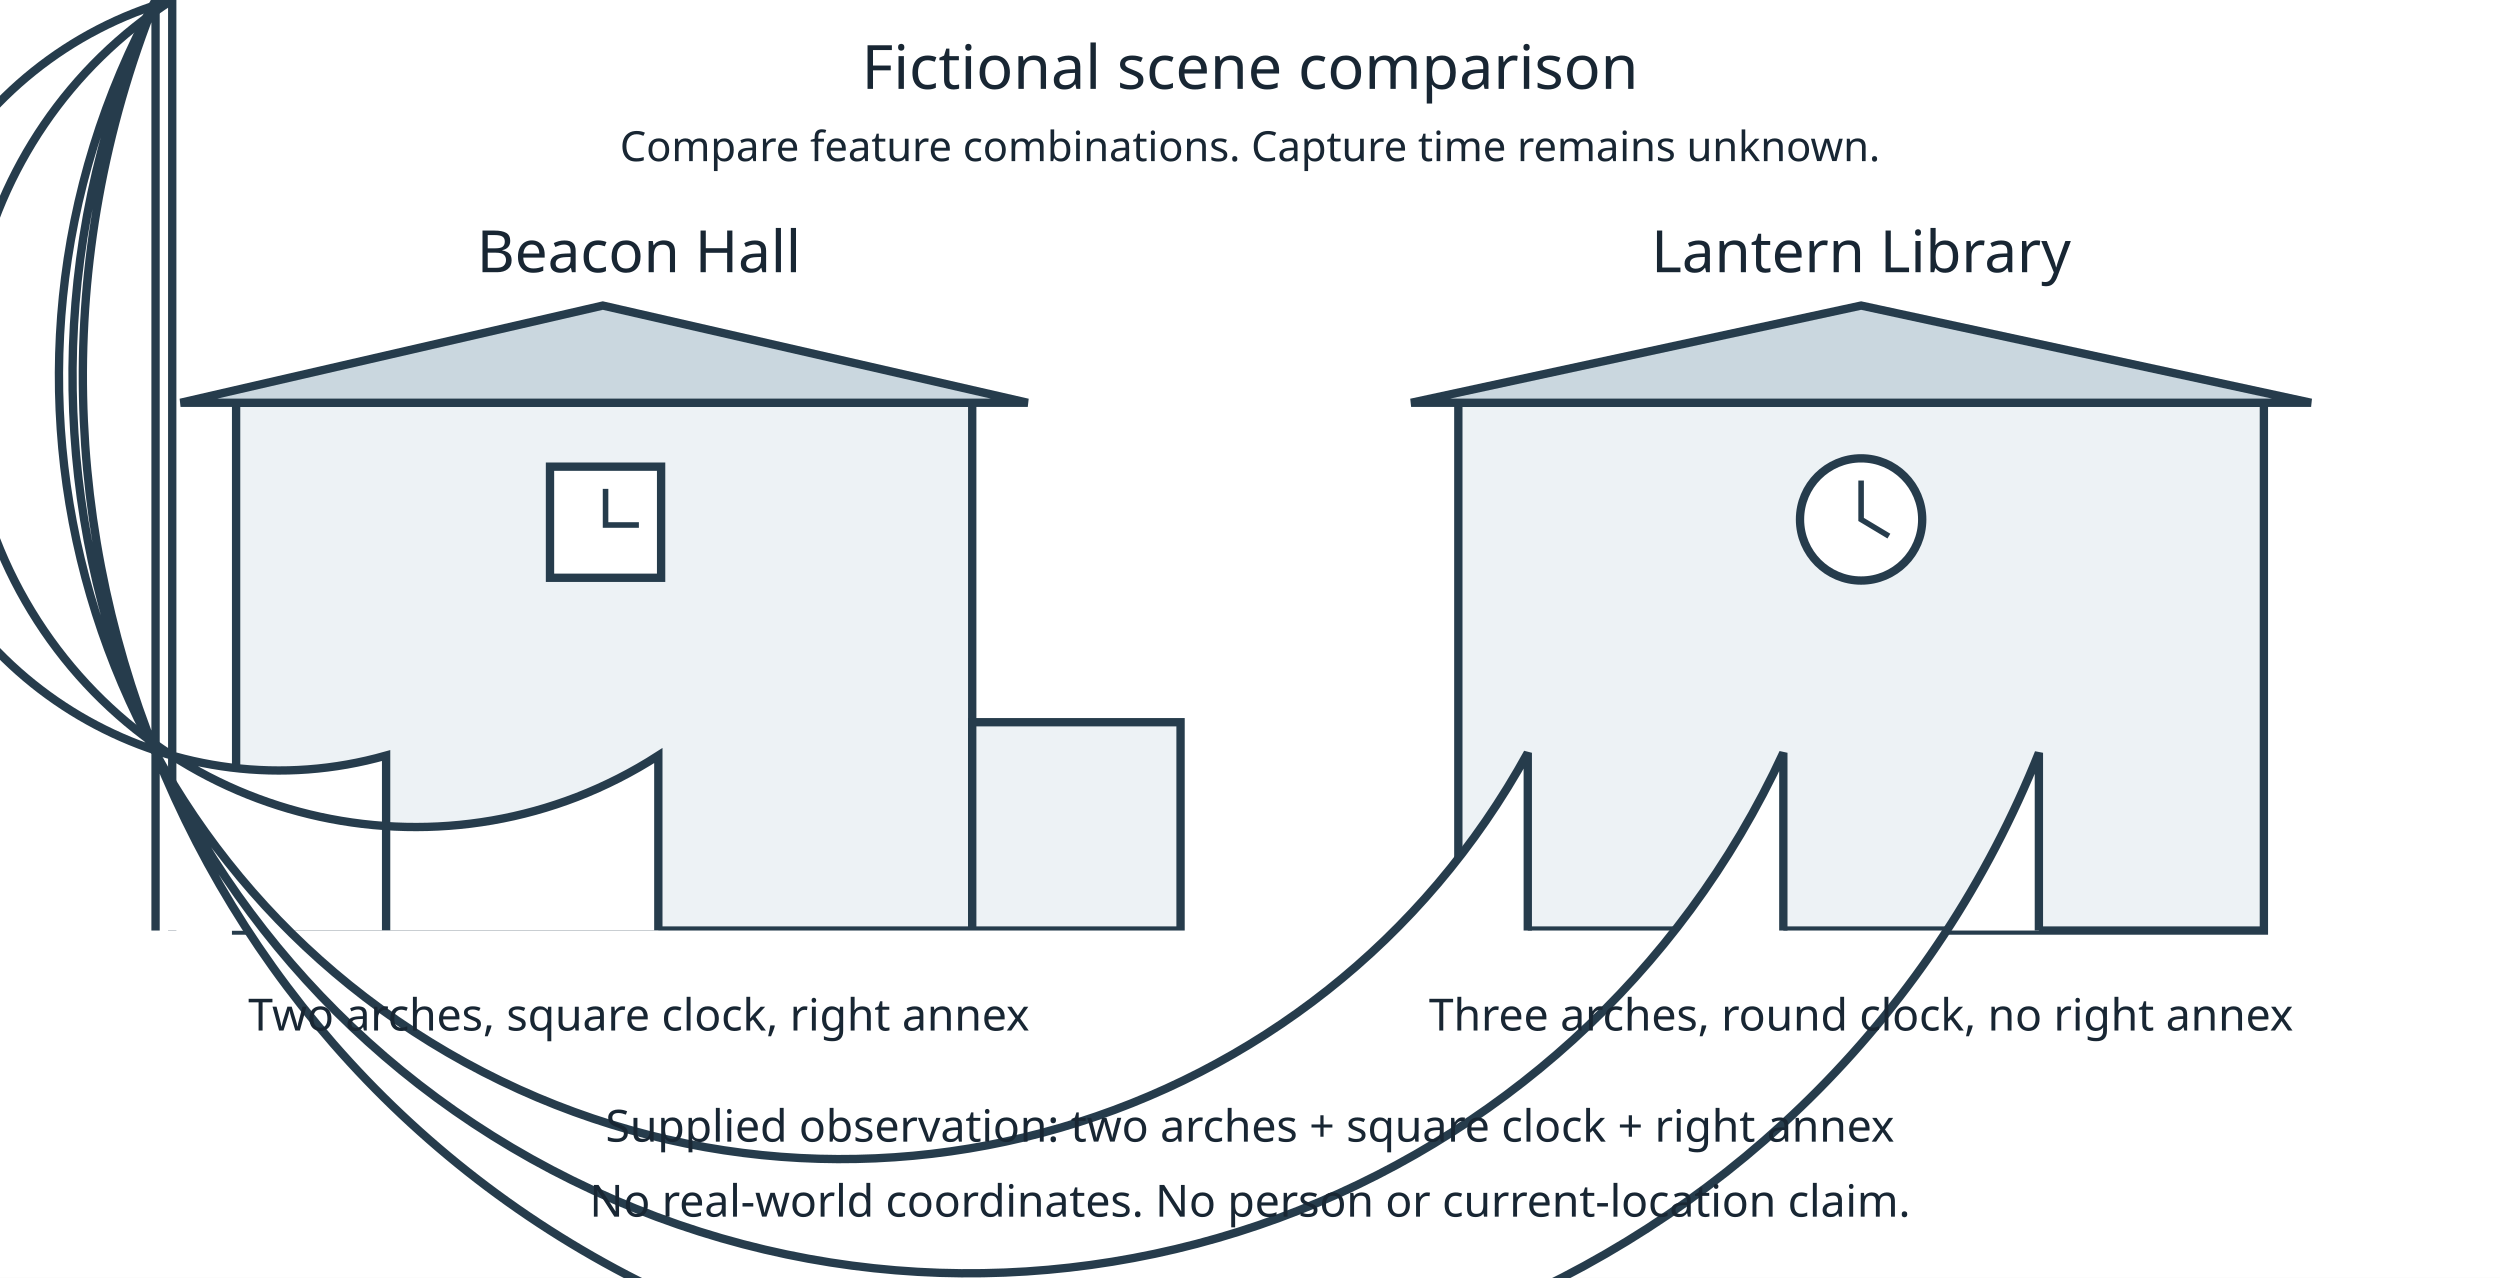
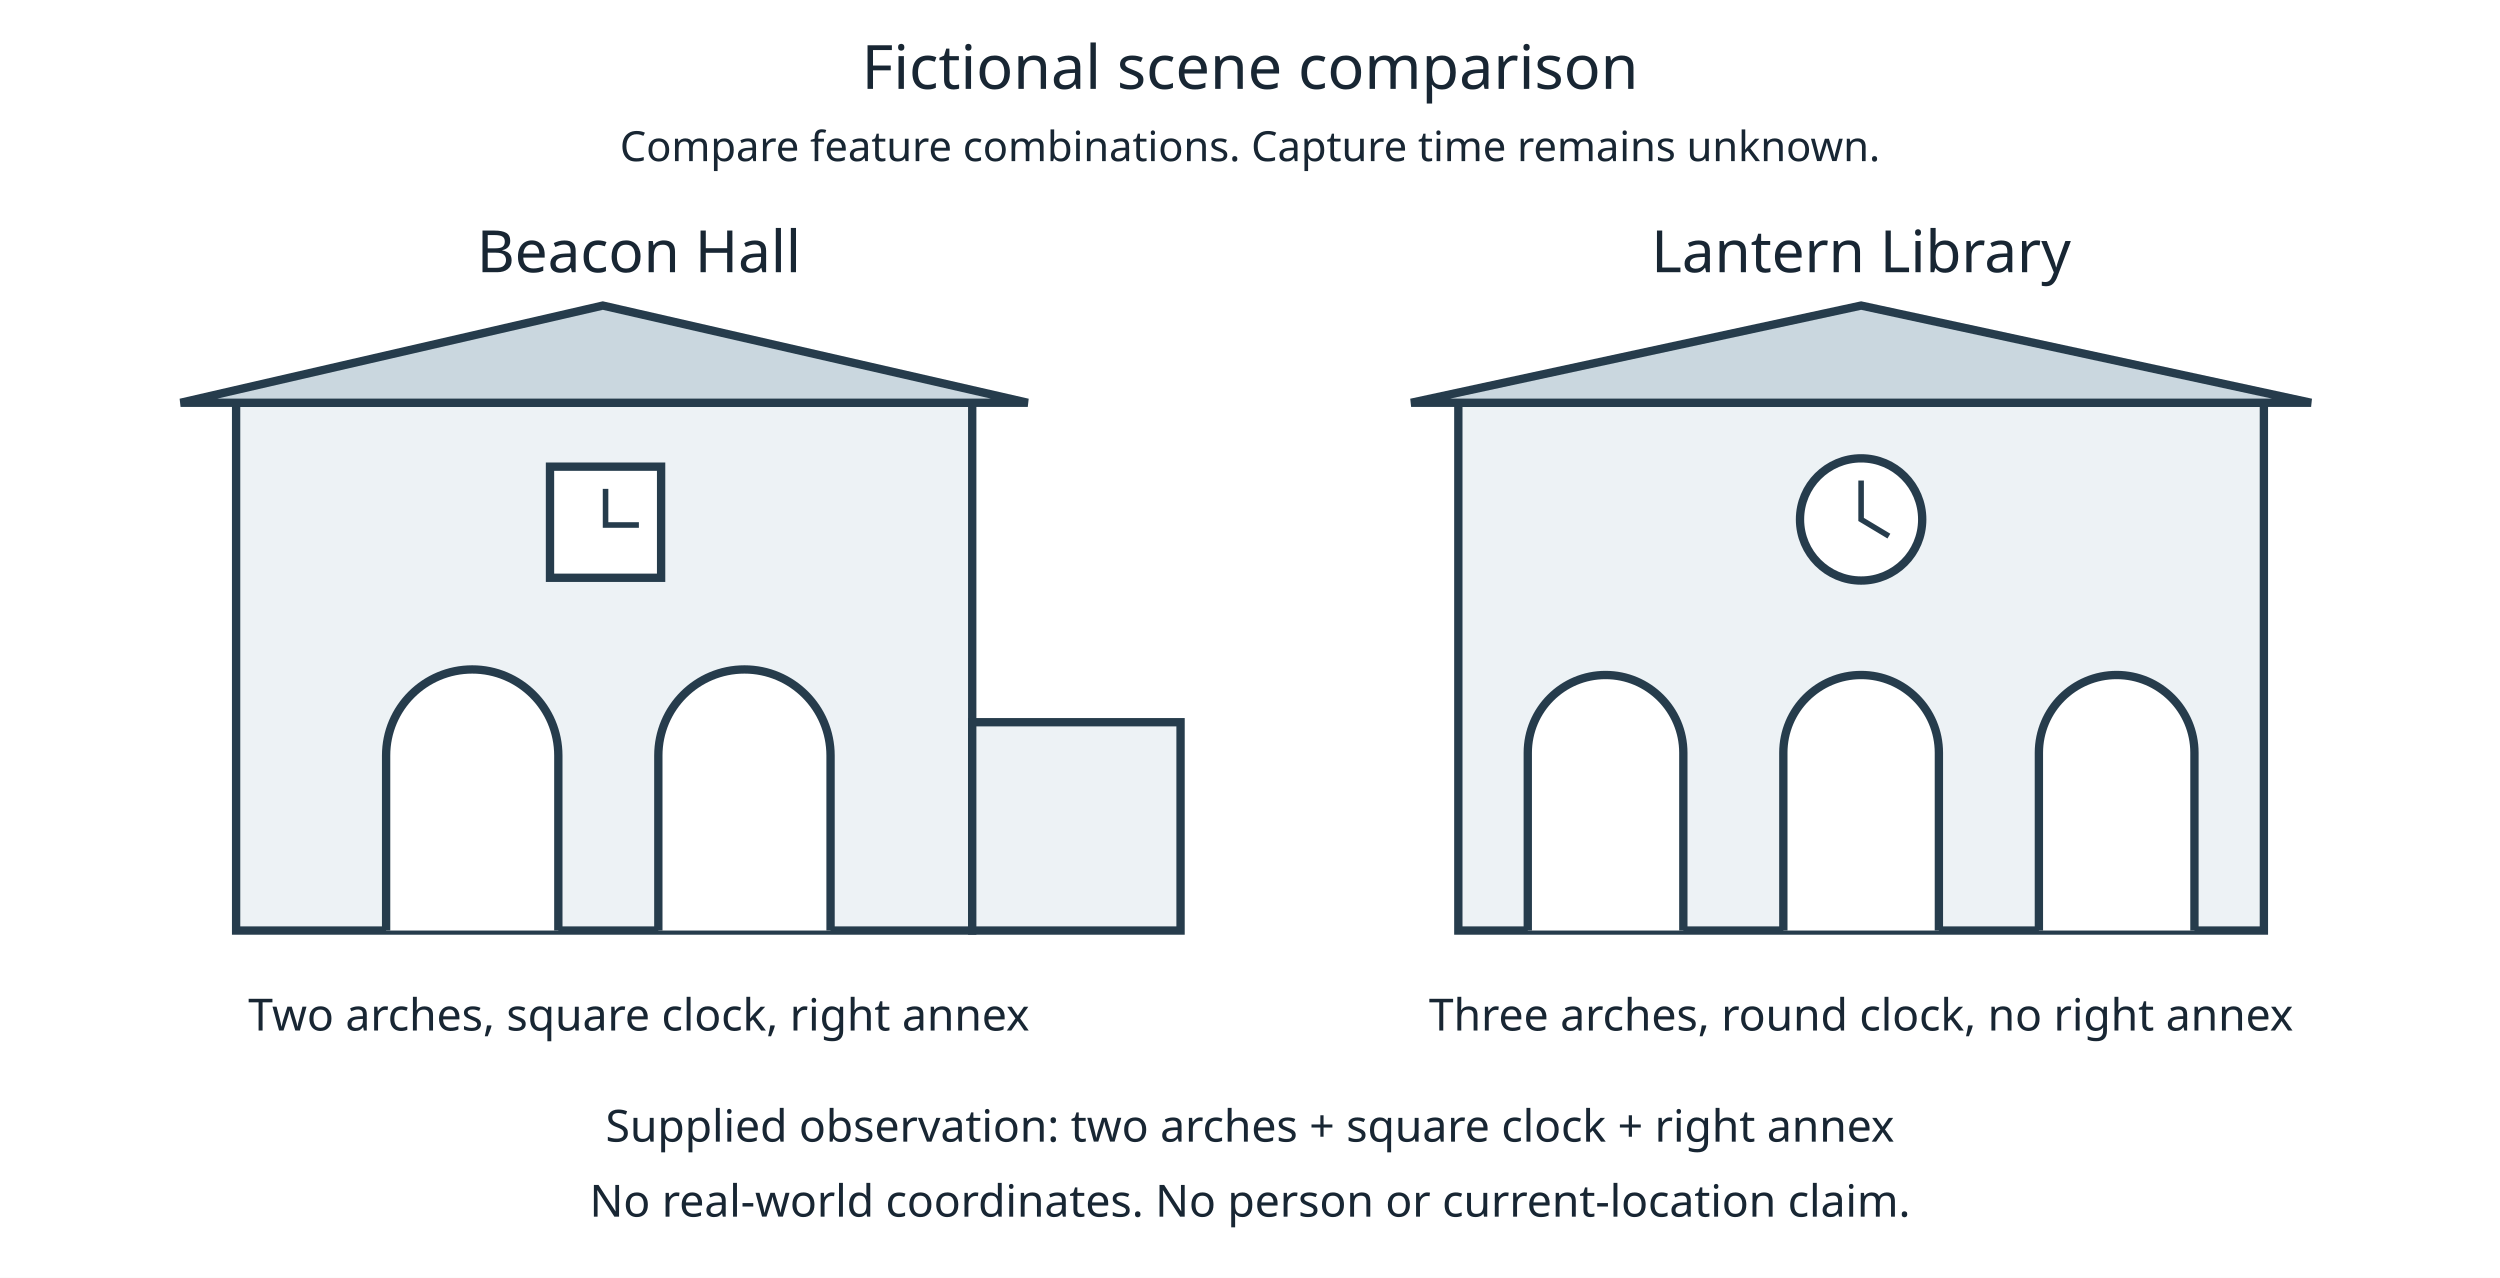
<svg xmlns="http://www.w3.org/2000/svg" width="900" height="460" viewBox="0 0 900 460" role="img" aria-labelledby="title desc">
  <rect width="900" height="460" fill="#ffffff" />
  <g font-family="sans-serif" fill="#182633">
    <text x="450" y="32" font-size="22" text-anchor="middle">Fictional scene comparison</text>
    <text x="450" y="58" font-size="15" text-anchor="middle">Compare feature combinations. Capture time remains unknown.</text>
    <text x="230" y="98" font-size="21" text-anchor="middle">Beacon Hall</text>
    <text x="670" y="98" font-size="21" text-anchor="middle">Lantern Library</text>
  </g>
  <g stroke="#263c4c" stroke-width="3" fill="#edf2f5">
    <rect x="85" y="145" width="265" height="190" />
    <path d="M65 145 L217 110 L370 145 Z" fill="#cad7df" />
    <rect x="350" y="260" width="75" height="75" />
    <rect x="198" y="168" width="40" height="40" fill="white" />
-     <path d="M139 335 V272 A31 31 0 0 1 62 0 V335 M237 335 V272 A31 31 0 0 1 62 0 V335" fill="white" />
+     <path d="M139 335 V272 a31 31 0 0 1 62 0 V335 M237 335 V272 a31 31 0 0 1 62 0 V335" fill="white" />
    <rect x="525" y="145" width="290" height="190" />
    <path d="M508 145 L670 110 L832 145 Z" fill="#cad7df" />
    <circle cx="670" cy="187" r="22" fill="white" />
-     <path d="M550 335 V271 A28 28 0 0 1 56 0 V335 M642 335 V271 A28 28 0 0 1 56 0 V335 M734 335 V271 A28 28 0 0 1 56 0 V335" fill="white" />
+     <path d="M550 335 V271 a28 28 0 0 1 56 0 V335 M642 335 V271 a28 28 0 0 1 56 0 V335 M734 335 V271 a28 28 0 0 1 56 0 V335" fill="white" />
    <path d="M218 176 V189 H230 M670 173 V187 L680 193" fill="none" stroke-width="2" />
  </g>
  <g font-family="sans-serif" fill="#182633" font-size="16" text-anchor="middle">
    <text x="230" y="371">Two arches, square clock, right annex</text>
    <text x="670" y="371">Three arches, round clock, no right annex</text>
    <text x="450" y="411">Supplied observation: two arches + square clock + right annex</text>
    <text x="450" y="438">No real-world coordinates. No person or current-location claim.</text>
  </g>
</svg>
